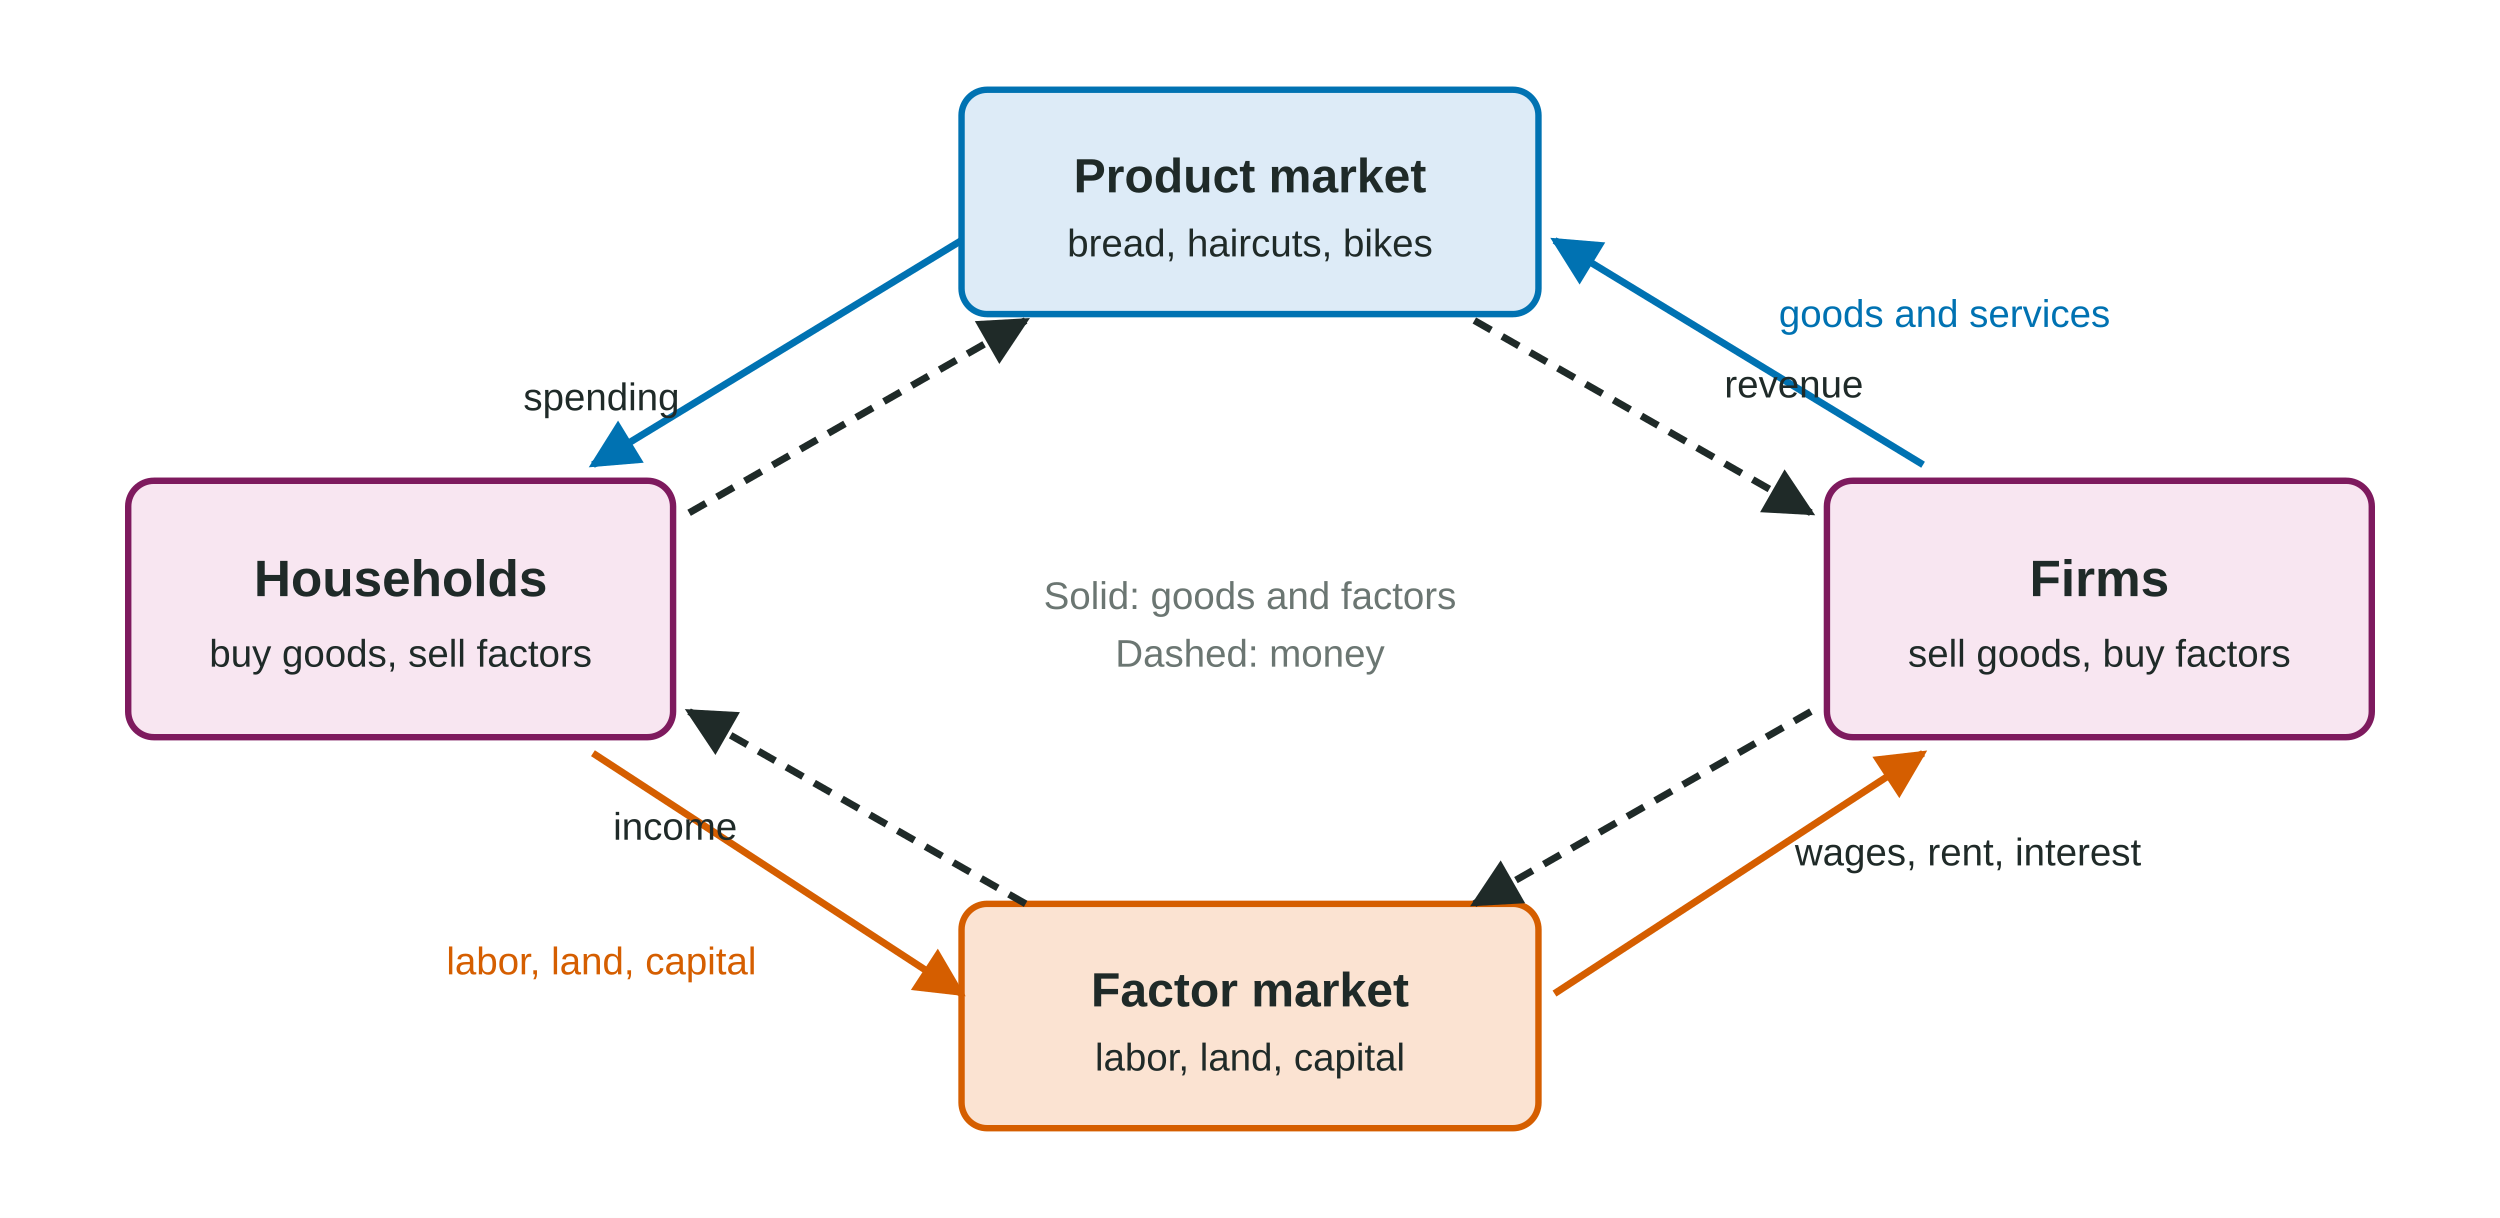
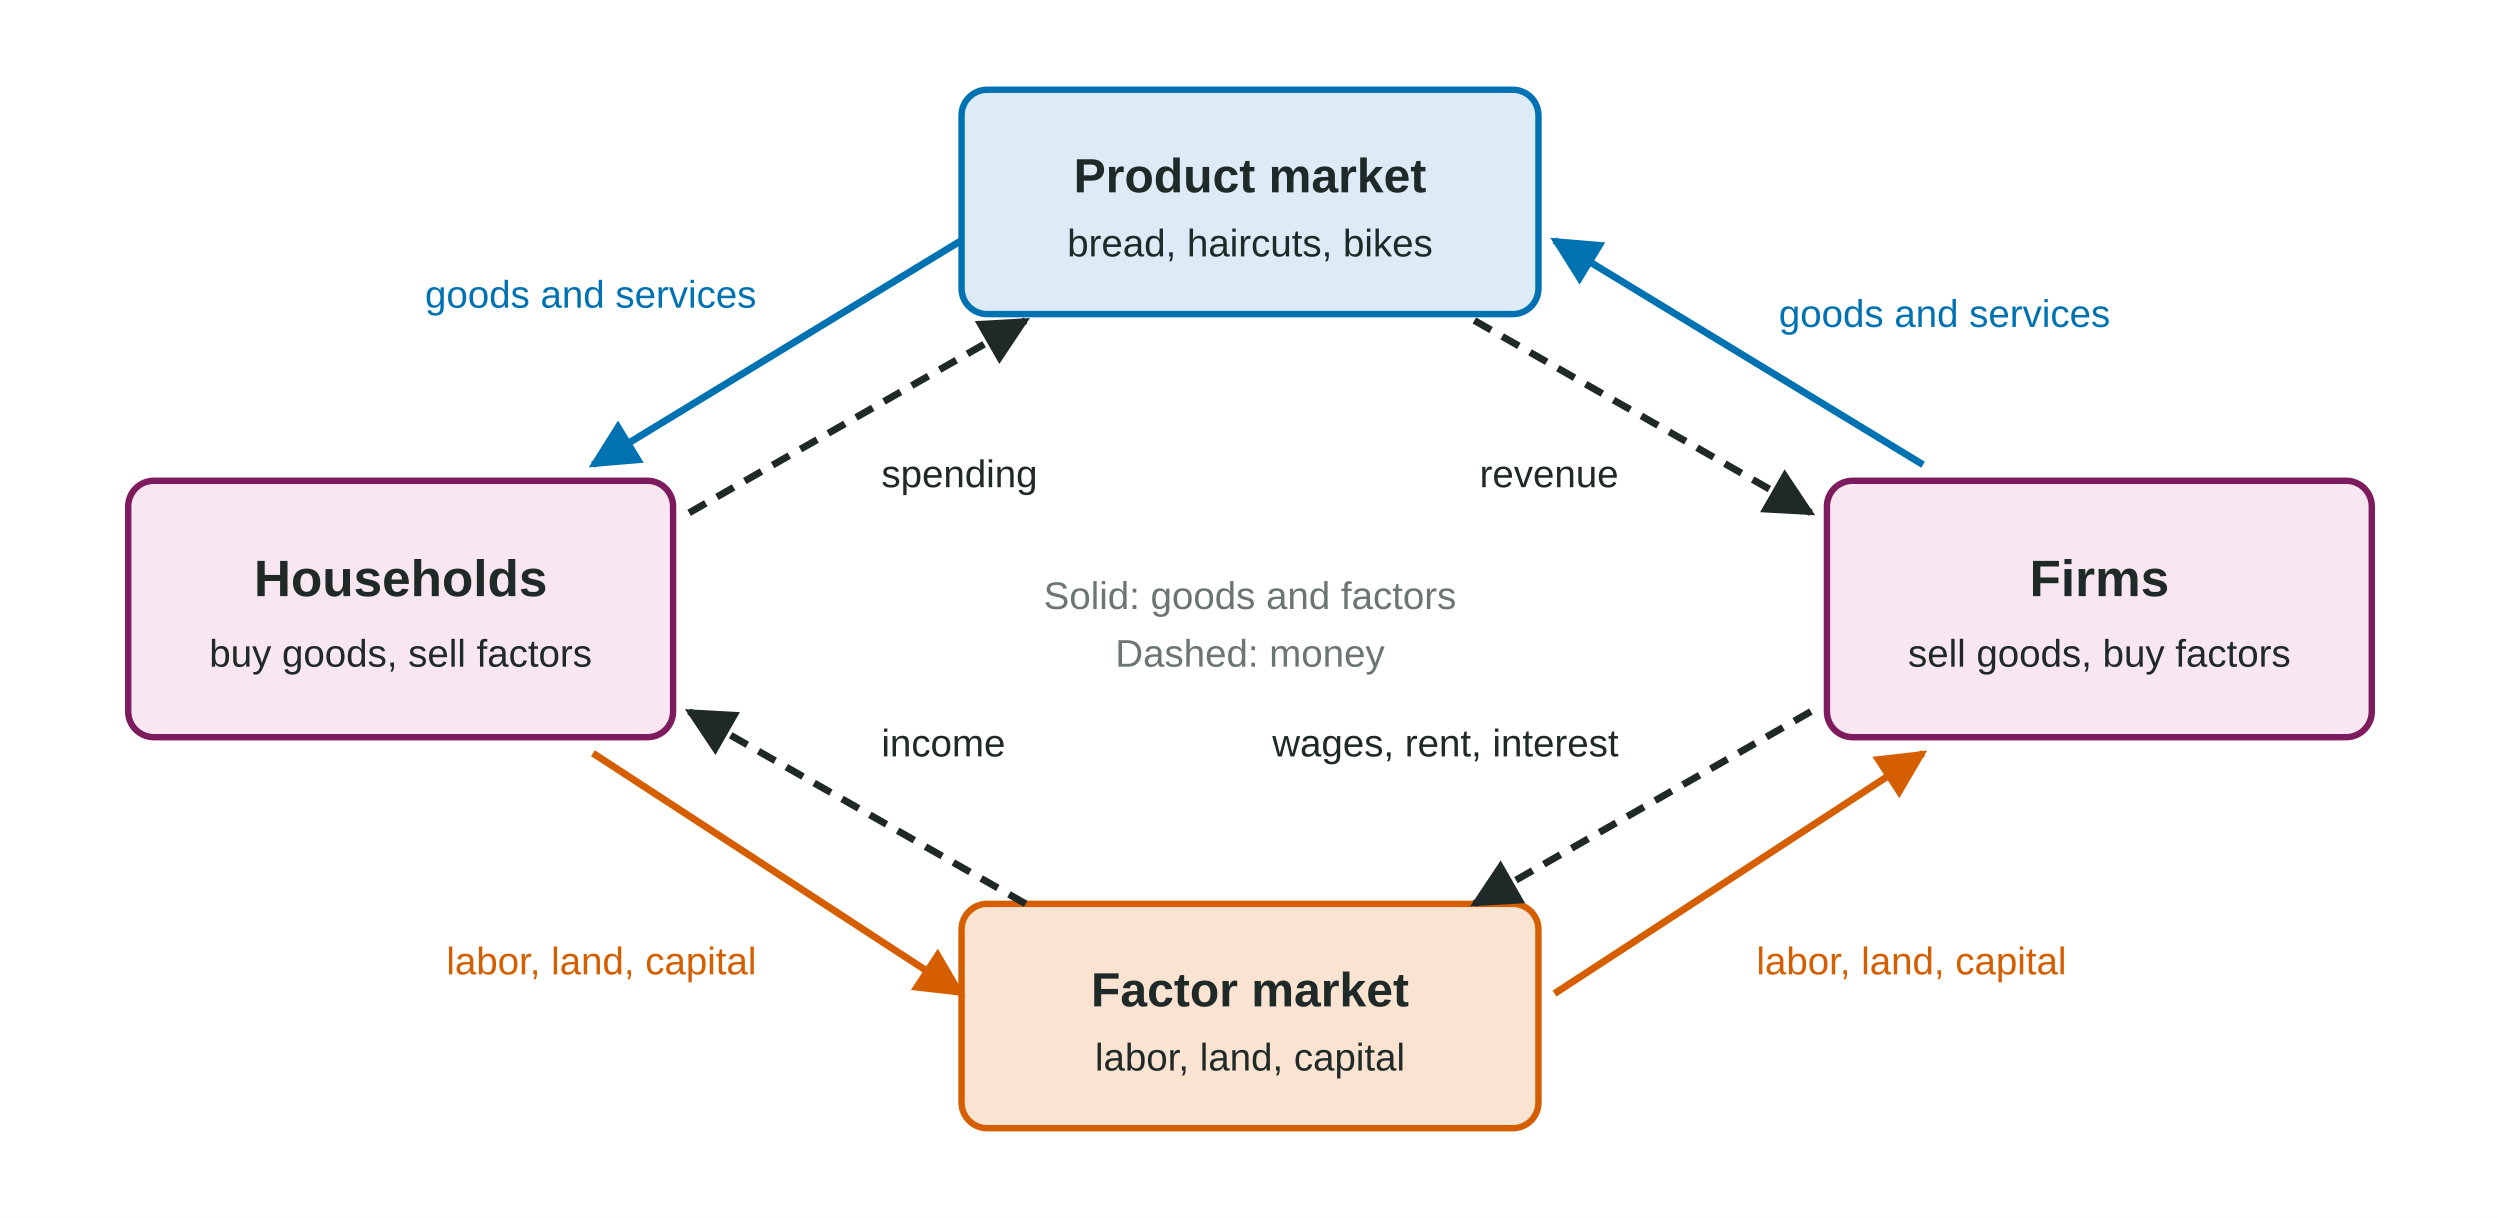
<svg xmlns="http://www.w3.org/2000/svg" viewBox="0 0 780 380" width="780" height="380" role="img" aria-labelledby="factor-markets-flow-t factor-markets-flow-d" font-family="Arial, Helvetica, sans-serif">
  <defs>
    <marker id="factor-markets-flow-ar" viewBox="0 0 10 10" refX="9" refY="5" markerWidth="7" markerHeight="7" orient="auto-start-reverse">
      <path d="M0,0 L10,5 L0,10 z" fill="#1F2A28" />
    </marker>
    <marker id="factor-markets-flow-arA" viewBox="0 0 10 10" refX="9" refY="5" markerWidth="7" markerHeight="7" orient="auto-start-reverse">
      <path d="M0,0 L10,5 L0,10 z" fill="#7E1A5E" />
    </marker>
    <marker id="factor-markets-flow-arV" viewBox="0 0 10 10" refX="9" refY="5" markerWidth="7" markerHeight="7" orient="auto-start-reverse">
      <path d="M0,0 L10,5 L0,10 z" fill="#D55E00" />
    </marker>
    <marker id="factor-markets-flow-arB" viewBox="0 0 10 10" refX="9" refY="5" markerWidth="7" markerHeight="7" orient="auto-start-reverse">
      <path d="M0,0 L10,5 L0,10 z" fill="#0072B2" />
    </marker>
  </defs>
  <rect width="780" height="380" fill="#FFFFFF" />
  <rect x="40" y="150" width="170" height="80" rx="8" fill="#F8E6F1" stroke="#7E1A5E" stroke-width="2" />
  <text x="125" y="186" font-size="16" font-weight="bold" fill="#1F2A28" text-anchor="middle">Households</text>
  <text x="125" y="208" font-size="12" font-weight="normal" fill="#1F2A28" text-anchor="middle">buy goods, sell factors</text>
  <rect x="570" y="150" width="170" height="80" rx="8" fill="#F8E6F1" stroke="#7E1A5E" stroke-width="2" />
  <text x="655" y="186" font-size="16" font-weight="bold" fill="#1F2A28" text-anchor="middle">Firms</text>
  <text x="655" y="208" font-size="12" font-weight="normal" fill="#1F2A28" text-anchor="middle">sell goods, buy factors</text>
  <rect x="300" y="28" width="180" height="70" rx="8" fill="#DDEBF7" stroke="#0072B2" stroke-width="2" />
  <text x="390" y="60" font-size="15" font-weight="bold" fill="#1F2A28" text-anchor="middle">Product market</text>
  <text x="390" y="80" font-size="12" font-weight="normal" fill="#1F2A28" text-anchor="middle">bread, haircuts, bikes</text>
  <rect x="300" y="282" width="180" height="70" rx="8" fill="#FBE3D2" stroke="#D55E00" stroke-width="2" />
  <text x="390" y="314" font-size="15" font-weight="bold" fill="#1F2A28" text-anchor="middle">Factor market</text>
  <text x="390" y="334" font-size="12" font-weight="normal" fill="#1F2A28" text-anchor="middle">labor, land, capital</text>
  <line x1="600" y1="145" x2="485" y2="75" stroke="#0072B2" stroke-width="2.2" marker-end="url(#factor-markets-flow-arB)" />
  <text x="555" y="102" font-size="12" font-weight="normal" fill="#0072B2" text-anchor="start">goods and services</text>
  <line x1="300" y1="75" x2="185" y2="145" stroke="#0072B2" stroke-width="2.2" marker-end="url(#factor-markets-flow-arB)" />
+   <text x="236" y="96" font-size="12" font-weight="normal" fill="#0072B2" text-anchor="end">goods and services</text>
  <line x1="185" y1="235" x2="300" y2="310" stroke="#D55E00" stroke-width="2.2" marker-end="url(#factor-markets-flow-arV)" />
  <text x="236" y="304" font-size="12" font-weight="normal" fill="#D55E00" text-anchor="end">labor, land, capital</text>
  <line x1="485" y1="310" x2="600" y2="235" stroke="#D55E00" stroke-width="2.2" marker-end="url(#factor-markets-flow-arV)" />
+   <text x="548" y="304" font-size="12" font-weight="normal" fill="#D55E00" text-anchor="start">labor, land, capital</text>
  <line x1="215" y1="160" x2="320" y2="100" stroke="#1F2A28" stroke-width="2.2" stroke-dasharray="6 4" marker-end="url(#factor-markets-flow-ar)" />
-   <text x="212" y="128" font-size="12" font-weight="normal" fill="#1F2A28" text-anchor="end">spending</text>
+   <text x="275" y="152" font-size="12" font-weight="normal" fill="#1F2A28" text-anchor="start">spending</text>
  <line x1="460" y1="100" x2="565" y2="160" stroke="#1F2A28" stroke-width="2.2" stroke-dasharray="6 4" marker-end="url(#factor-markets-flow-ar)" />
-   <text x="538" y="124" font-size="12" font-weight="normal" fill="#1F2A28" text-anchor="start">revenue</text>
+   <text x="505" y="152" font-size="12" font-weight="normal" fill="#1F2A28" text-anchor="end">revenue</text>
  <line x1="565" y1="222" x2="460" y2="282" stroke="#1F2A28" stroke-width="2.2" stroke-dasharray="6 4" marker-end="url(#factor-markets-flow-ar)" />
-   <text x="560" y="270" font-size="12" font-weight="normal" fill="#1F2A28" text-anchor="start">wages, rent, interest</text>
+   <text x="505" y="236" font-size="12" font-weight="normal" fill="#1F2A28" text-anchor="end">wages, rent, interest</text>
  <line x1="320" y1="282" x2="215" y2="222" stroke="#1F2A28" stroke-width="2.2" stroke-dasharray="6 4" marker-end="url(#factor-markets-flow-ar)" />
-   <text x="230" y="262" font-size="12" font-weight="normal" fill="#1F2A28" text-anchor="end">income</text>
+   <text x="275" y="236" font-size="12" font-weight="normal" fill="#1F2A28" text-anchor="start">income</text>
  <text x="390" y="190" font-size="12" font-weight="normal" fill="#6B7672" text-anchor="middle">Solid: goods and factors</text>
  <text x="390" y="208" font-size="12" font-weight="normal" fill="#6B7672" text-anchor="middle">Dashed: money</text>
</svg>
